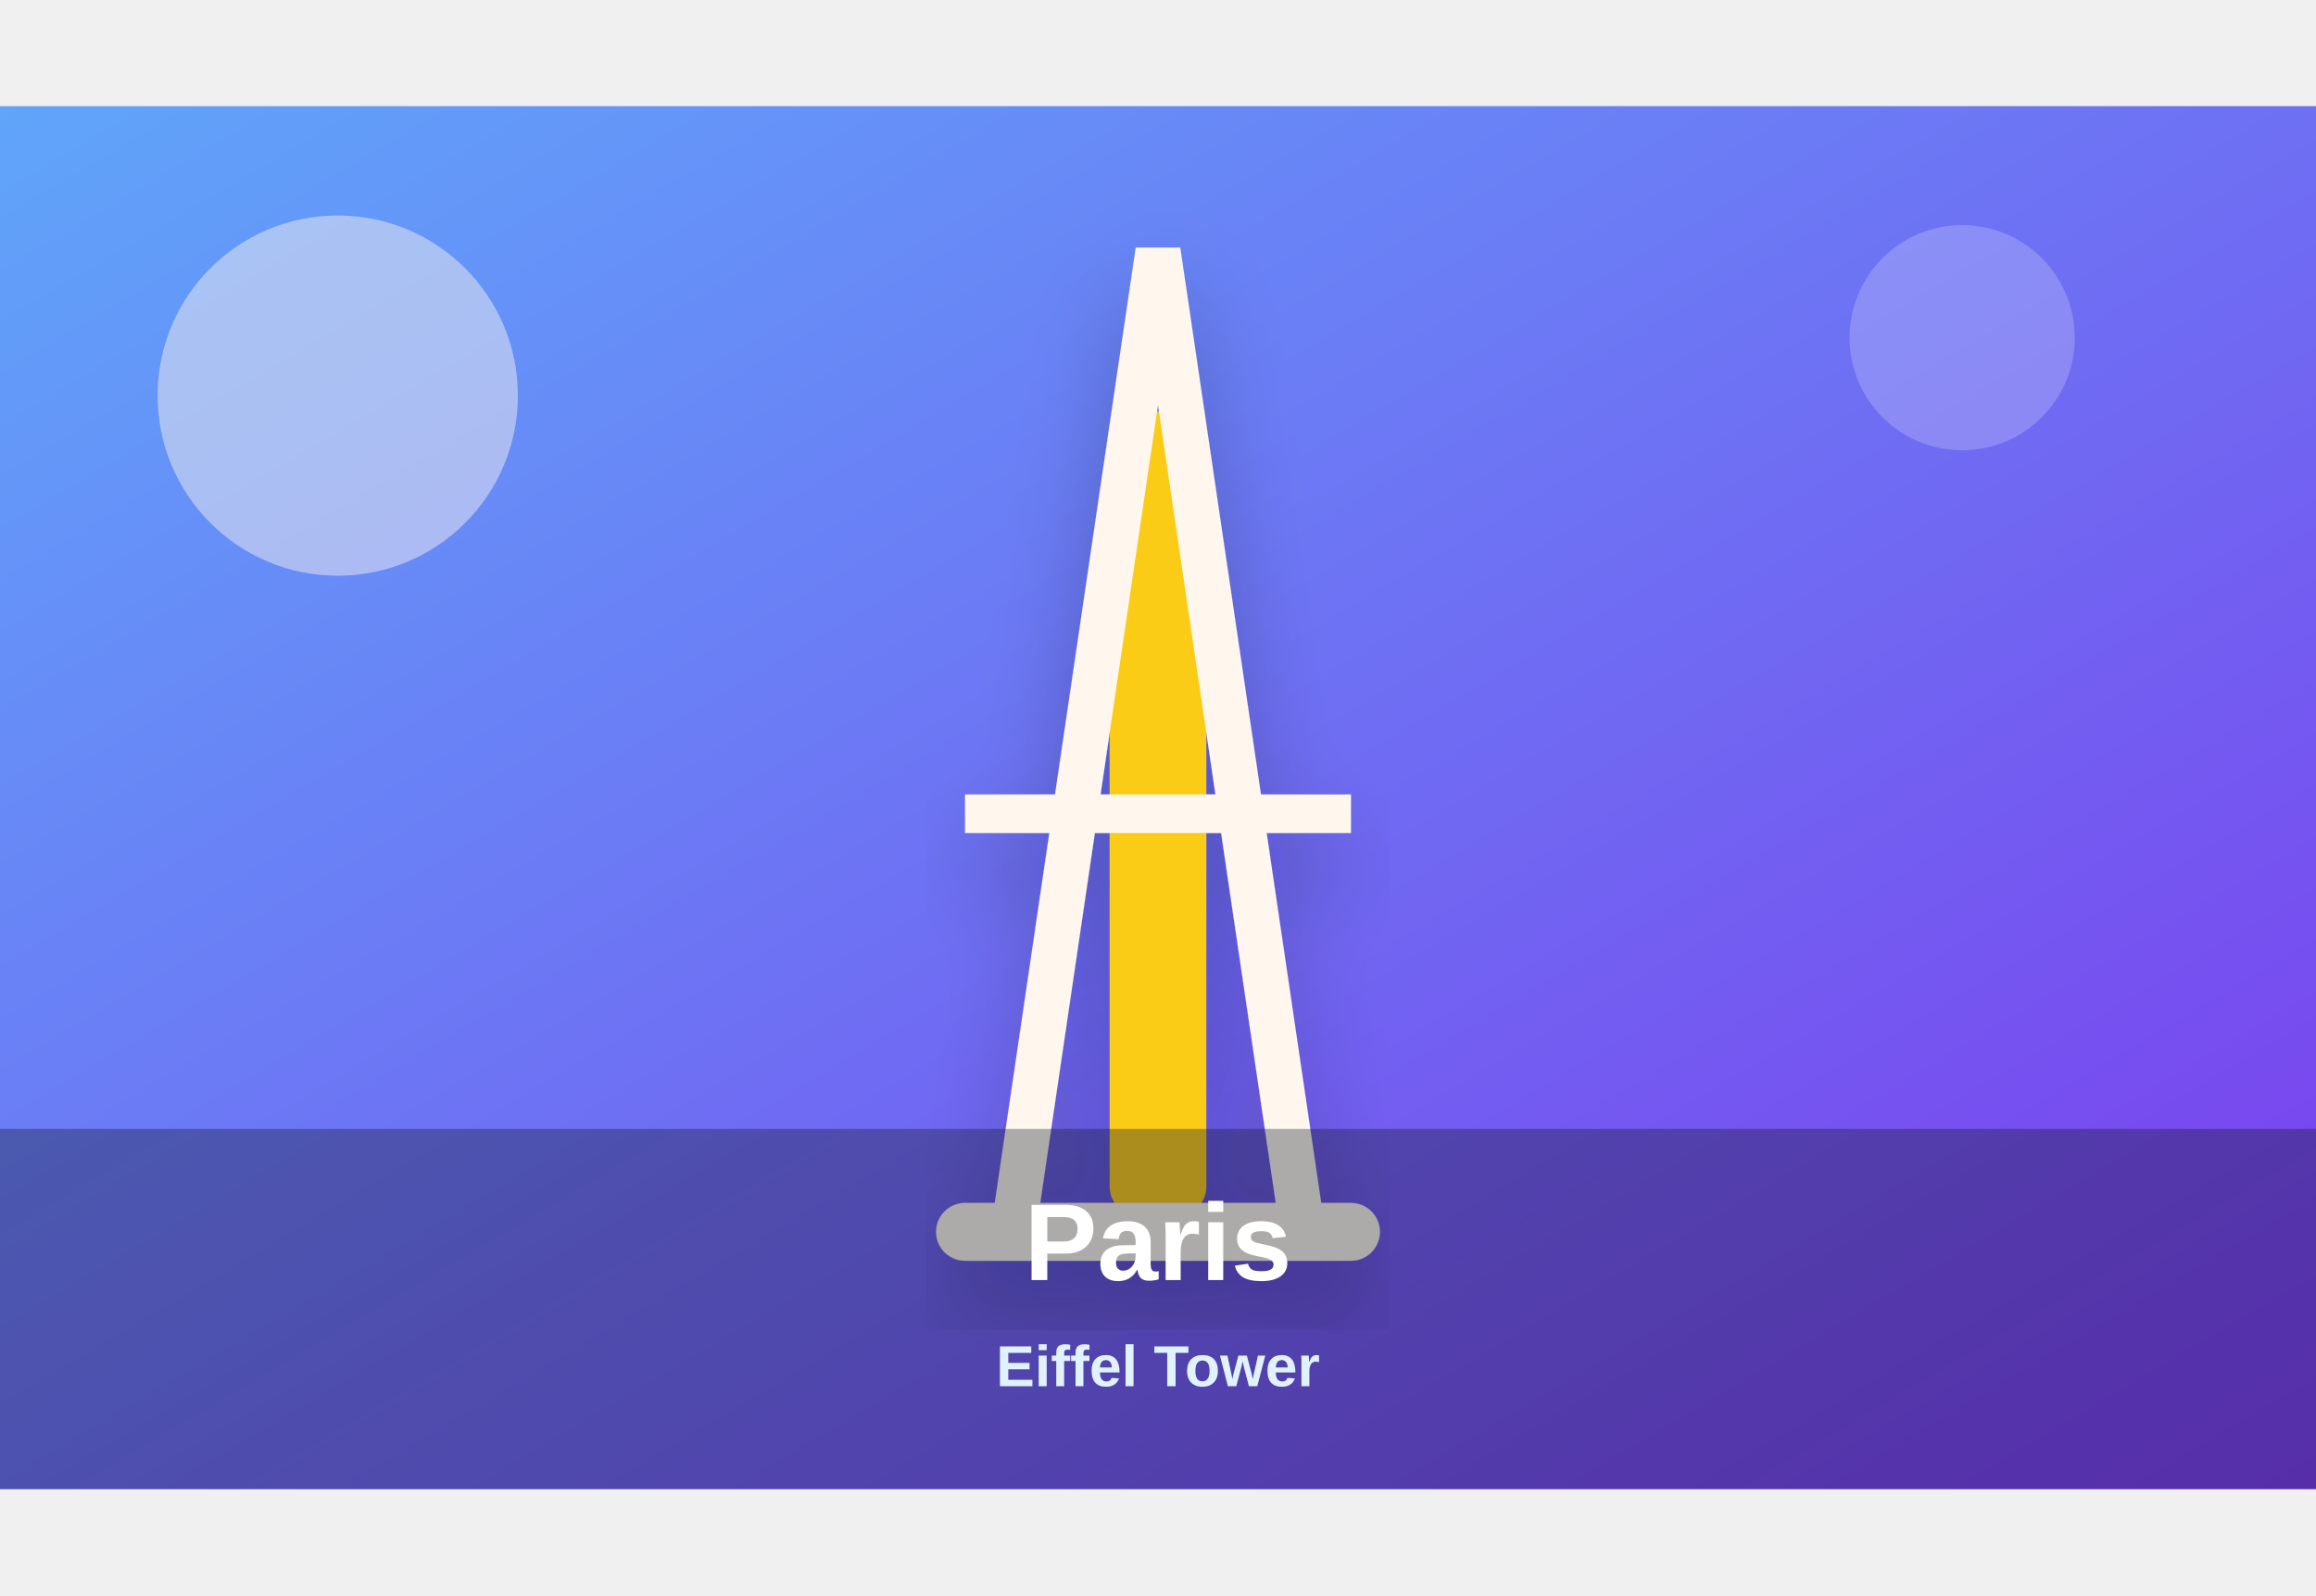
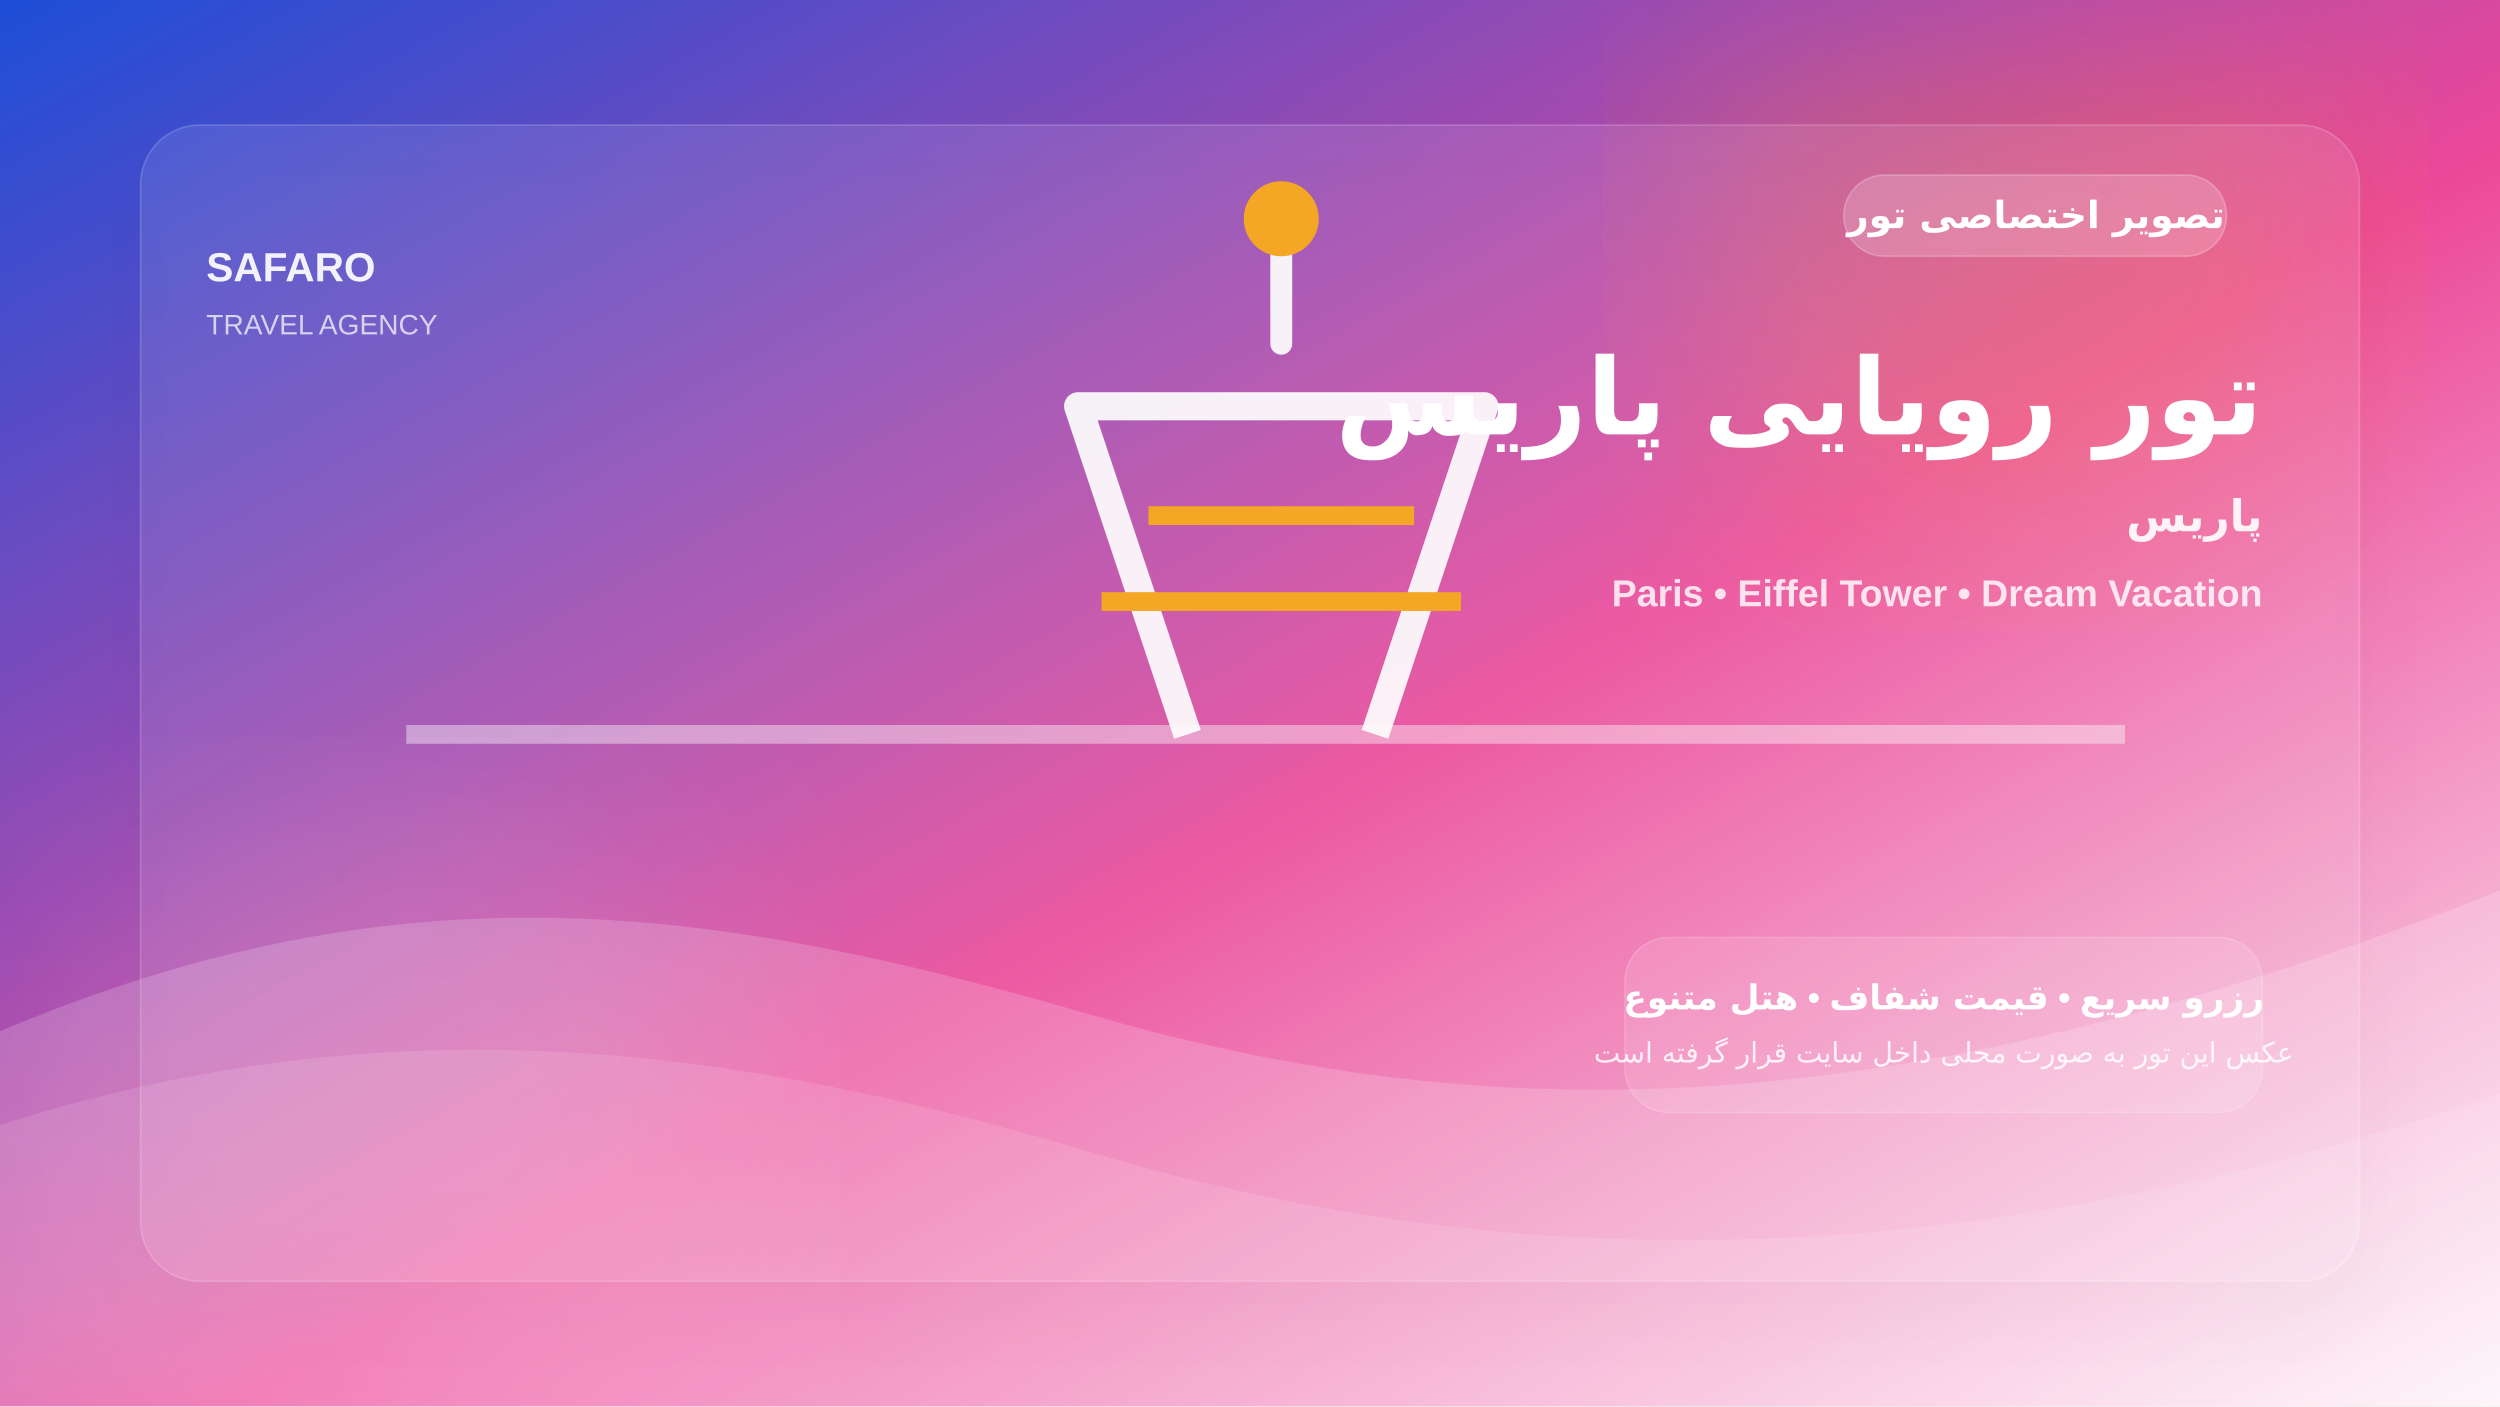
- <svg xmlns="http://www.w3.org/2000/svg" width="900" height="620" viewBox="0 0 720 430">
+ <svg xmlns="http://www.w3.org/2000/svg" viewBox="0 0 1600 900" width="1600" height="900">
  <defs>
-     <linearGradient id="g" x1="0" y1="0" x2="1" y2="1">
-       <stop offset="0" stop-color="#60a5fa" />
-       <stop offset="1" stop-color="#7c3aed" />
+     <linearGradient id="bg" x1="0" y1="0" x2="1" y2="1">
+       <stop offset="0%" stop-color="#1d4ed8" />
+       <stop offset="55%" stop-color="#ec4899" />
+       <stop offset="100%" stop-color="#fdf2f8" />
    </linearGradient>
-     <filter id="s">
-       <feDropShadow dx="0" dy="14" stdDeviation="14" flood-color="#0f172a" flood-opacity=".24" />
+     <linearGradient id="glass" x1="0" y1="0" x2="1" y2="1">
+       <stop offset="0%" stop-color="rgba(255,255,255,.26)" />
+       <stop offset="100%" stop-color="rgba(255,255,255,.08)" />
+     </linearGradient>
+     <filter id="blur">
+       <feGaussianBlur stdDeviation="70" />
+     </filter>
+     <filter id="shadow" x="-20%" y="-20%" width="140%" height="140%">
+       <feDropShadow dx="0" dy="18" stdDeviation="24" flood-color="rgba(15,23,42,.25)" />
    </filter>
  </defs>
-   <rect width="720" height="430" fill="url(#g)" />
-   <circle cx="105" cy="90" r="56" fill="#fff7ed" opacity=".45" />
-   <circle cx="610" cy="72" r="35" fill="#fff" opacity=".2" />
-   <g filter="url(#s)">
-     <rect x="345" y="95" width="30" height="250" rx="9" fill="#facc15" />
-     <polygon points="360,45 405,350 315,350" fill="none" stroke="#fff7ed" stroke-width="14" />
-     <line x1="300" y1="220" x2="420" y2="220" stroke="#fff7ed" stroke-width="12" />
-     <line x1="300" y1="350" x2="420" y2="350" stroke="#fff7ed" stroke-width="18" stroke-linecap="round" />
+   <rect width="1600" height="900" fill="url(#bg)" />
+   <circle cx="1290" cy="140" r="220" fill="#f59e0b" opacity="0.18" filter="url(#blur)" />
+   <circle cx="250" cy="760" r="240" fill="#ffffff" opacity="0.12" filter="url(#blur)" />
+   <path d="M0 660C260 550 460 580 700 650c260 75 520 70 900-80V900H0Z" fill="#ffffff" opacity="0.18" />
+   <path d="M0 720C250 640 470 670 690 735c270 82 560 85 910-35V900H0Z" fill="#ffffff" opacity="0.12" />
+   <g transform="translate(0,0)">
+     <path d="M260 470h1100" stroke="rgba(255,255,255,.92)" stroke-width="12" opacity=".45" />
+     <path d="M760 470 690 260h260L880 470" fill="none" stroke="rgba(255,255,255,.92)" stroke-width="18" stroke-linejoin="round" />
+     <path d="M735 330h170M705 385h230" stroke="#f59e0b" stroke-width="12" />
+     <path d="M820 160v60" stroke="rgba(255,255,255,.92)" stroke-width="14" stroke-linecap="round" />
+     <circle cx="820" cy="140" r="24" fill="#f59e0b" />
  </g>
-   <rect y="318" width="720" height="112" fill="rgba(15,23,42,.34)" />
-   <text x="360" y="365" text-anchor="middle" font-family="Tahoma,Arial" font-size="34" font-weight="900" fill="#ffffff">Paris</text>
-   <text x="360" y="398" text-anchor="middle" font-family="Tahoma,Arial" font-size="18" font-weight="700" fill="#e0f2fe">Eiffel Tower</text>
+   <rect x="90" y="80" width="1420" height="740" rx="38" fill="rgba(255,255,255,.09)" stroke="rgba(255,255,255,.18)" filter="url(#shadow)" />
+   <rect x="1180" y="112" width="245" height="52" rx="26" fill="rgba(255,255,255,.18)" stroke="rgba(255,255,255,.24)" />
+   <text x="1303" y="146" fill="#ffffff" font-family="Vazirmatn, Arial" font-size="24" font-weight="700" text-anchor="middle">تصویر اختصاصی تور</text>
+   <text x="132" y="180" fill="#ffffff" opacity=".92" font-family="Arial" font-size="26" font-weight="700">SAFARO</text>
+   <text x="132" y="214" fill="#ffffff" opacity=".72" font-family="Arial" font-size="18">TRAVEL AGENCY</text>
+   <text x="1448" y="278" fill="#ffffff" font-family="Vazirmatn, Arial" font-size="68" font-weight="900" text-anchor="end">تور رویایی پاریس</text>
+   <text x="1448" y="340" fill="#ffffff" font-family="Vazirmatn, Arial" font-size="28" font-weight="600" text-anchor="end" opacity=".92">پاریس</text>
+   <text x="1448" y="388" fill="#ffffff" font-family="Arial" font-size="24" font-weight="600" text-anchor="end" opacity=".82">Paris • Eiffel Tower • Dream Vacation</text>
+   <g transform="translate(1040 600)">
+     <rect x="0" y="0" width="408" height="112" rx="28" fill="rgba(255,255,255,.12)" stroke="rgba(255,255,255,.18)" />
+     <text x="204" y="46" fill="#ffffff" font-family="Vazirmatn, Arial" font-size="22" font-weight="700" text-anchor="middle">رزرو سریع • قیمت شفاف • هتل متنوع</text>
+     <text x="204" y="80" fill="#ffffff" font-family="Vazirmatn, Arial" font-size="18" font-weight="500" text-anchor="middle" opacity=".85">عکس این تور به صورت محلی داخل سایت قرار گرفته است</text>
+   </g>
</svg>
